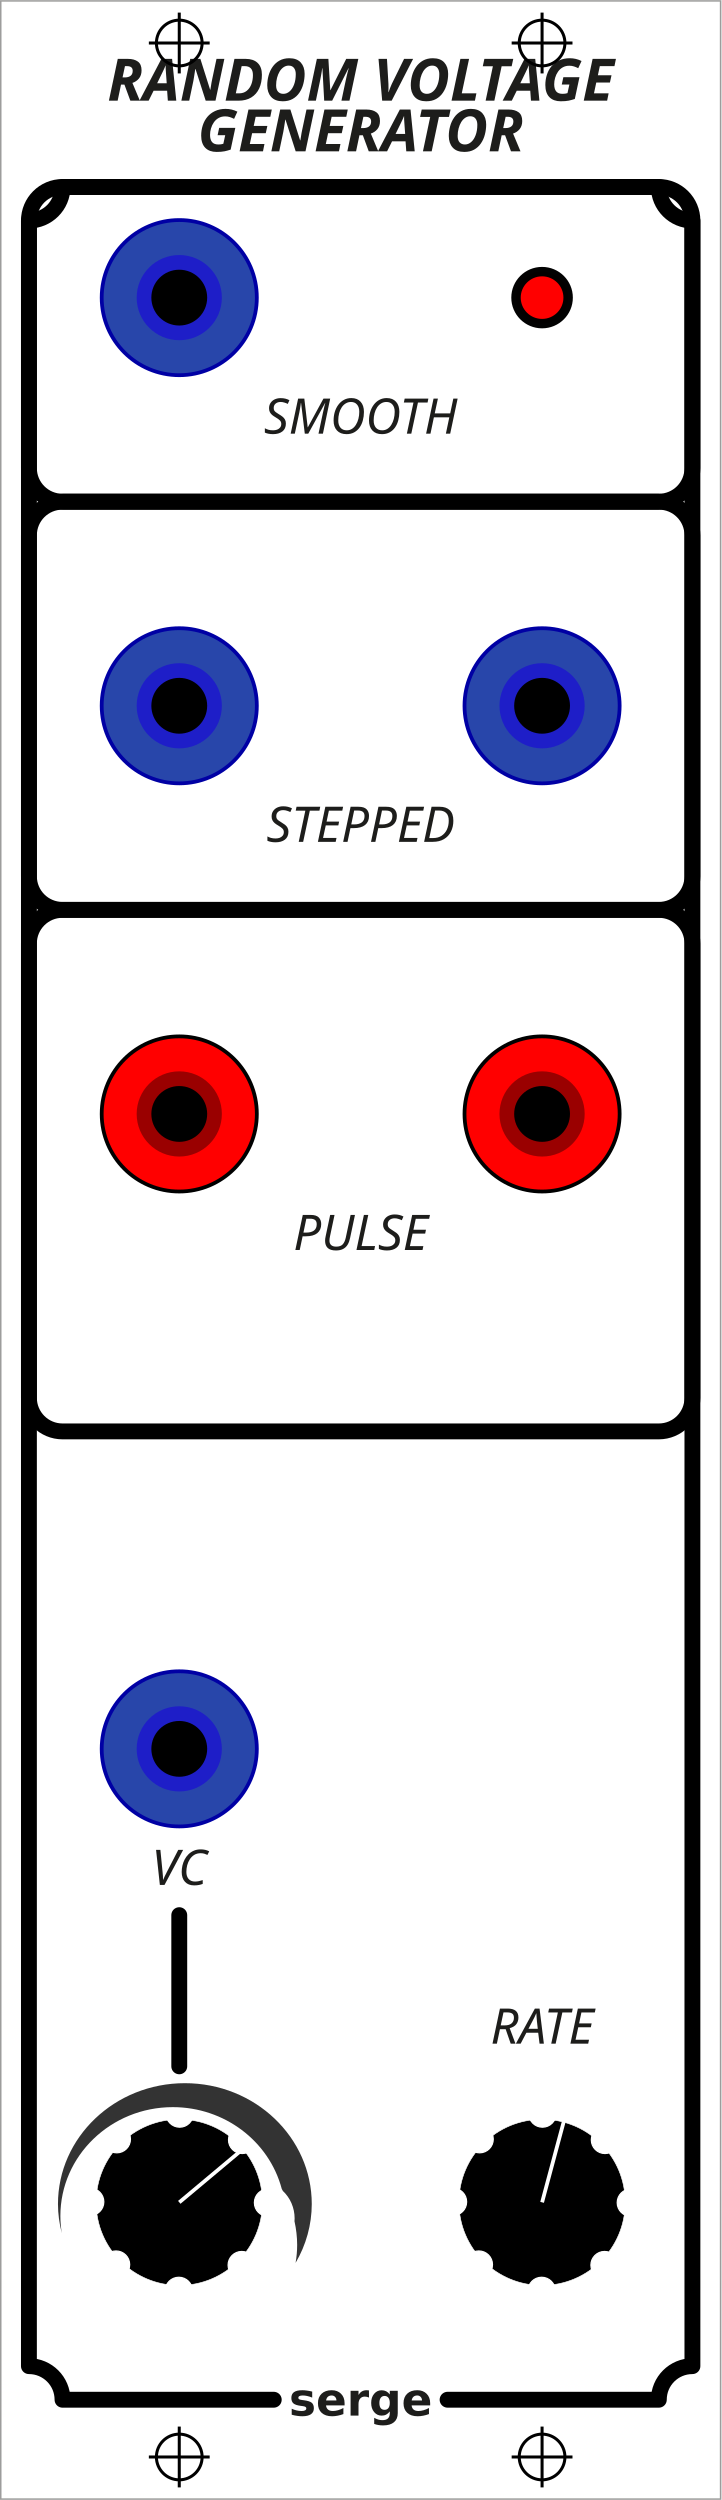
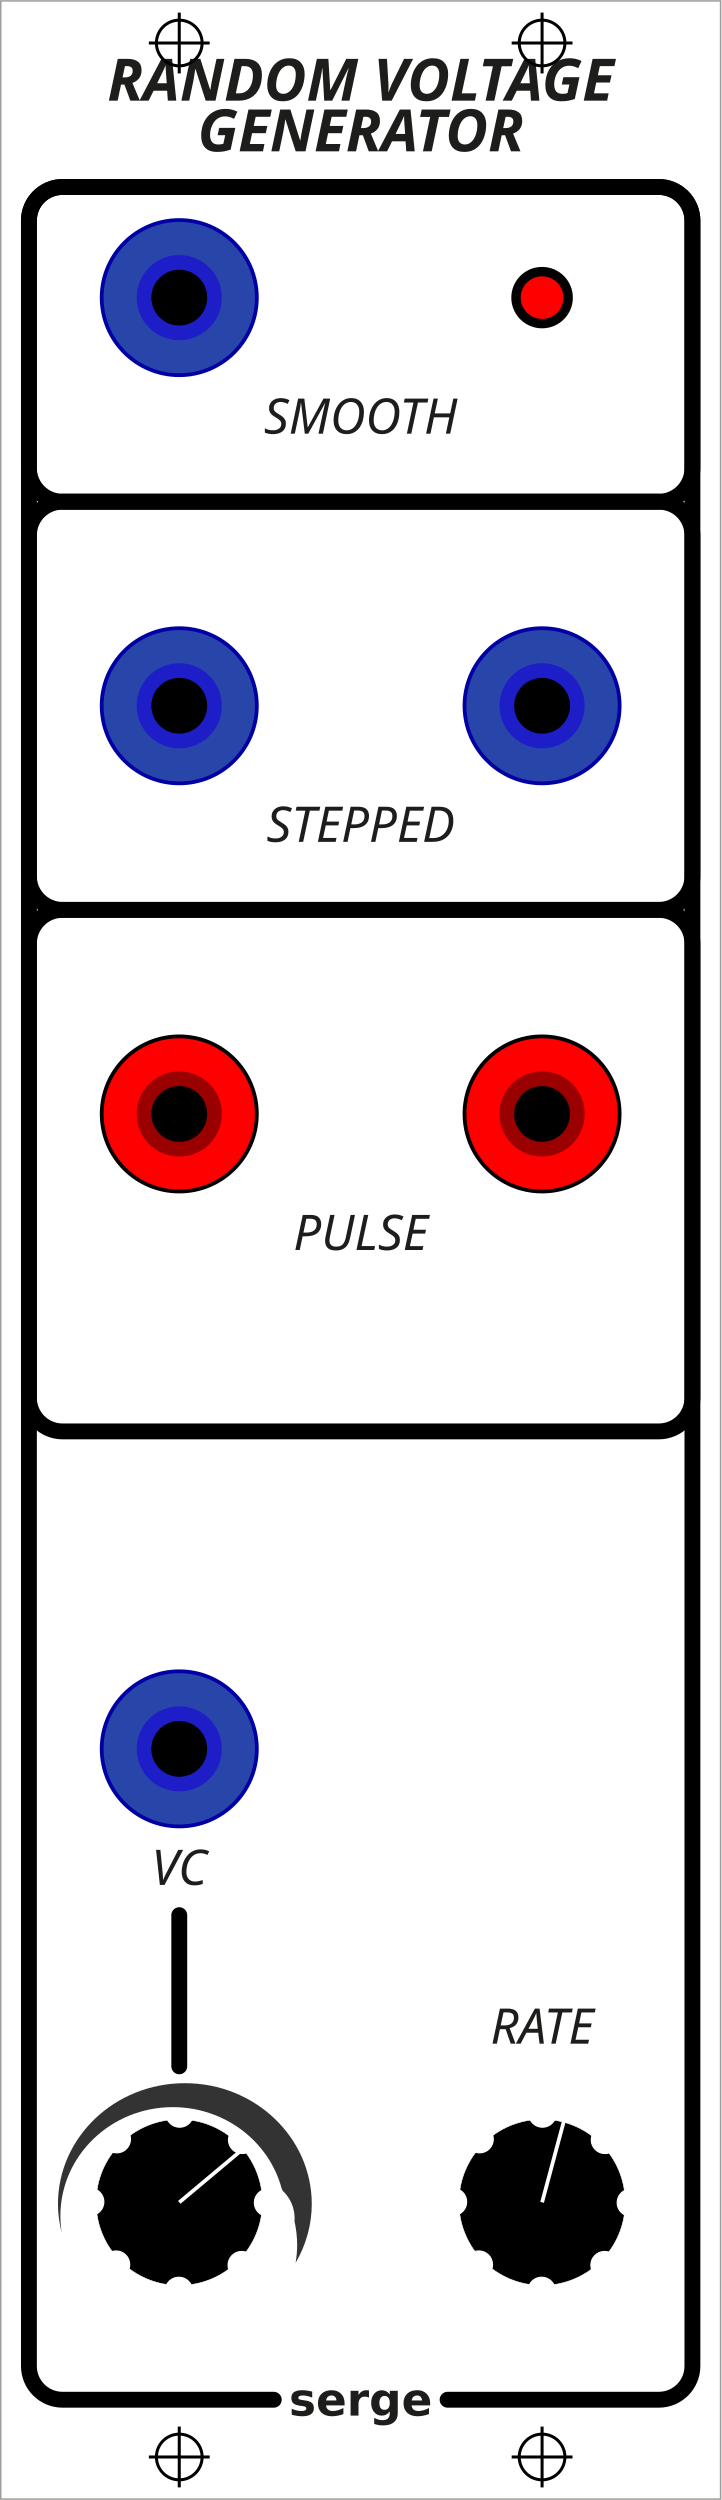
<svg xmlns="http://www.w3.org/2000/svg" xmlns:xlink="http://www.w3.org/1999/xlink" viewBox="0 0 190.866 661.417" height="6.89in" width="1.988in" xml:space="preserve" id="svg-serge" version="1.1">
  <defs id="defs-serge">
    <clipPath id="XMLID_3_-2-2-8-3-0-1-2">
      <use id="use7823-3-2-4-9-0-0" xlink:href="#XMLID_1_" x="0" y="0" width="100%" height="100%" />
    </clipPath>
    <circle id="XMLID_1_" cx="20.975" cy="20.926" r="18.024" />
  </defs>
  <g id="layer-Background">
    <rect id="background-white" x="0" y="0" width="190.866" height="661.417" style="fill:#ffffff;fill-opacity:1;stroke:none" />
    <rect x="0.2" y="0.2" width="190.466" height="661.017" style="fill:none;stroke:#9d9d9c;stroke-width:0.4" />
  </g>
  <g id="layer-Linework" transform="translate(-48.5669 -5.2913)">
-     <path d="M 167.000,640.221 L 222.890,640.221 A 8.89,8.89 0 0 1 231.780,631.332 L 231.780,63.611 A 8.89,8.89 0 0 1 222.890,54.721 L 65.110,54.721 A 8.89,8.89 0 0 1 56.220,63.611 L 56.220,631.332 A 8.89,8.89 0 0 1 65.110,640.221 L 121.000,640.221" style="display:inline;fill:none;stroke:#000000;stroke-width:4.2;stroke-linecap:round;stroke-linejoin:round" />
+     <path d="M 167.000,640.221 L 222.890,640.221 A 8.89,8.89 0 0 0 231.780,631.332 L 231.780,63.611 A 8.89,8.89 0 0 0 222.890,54.721 L 65.110,54.721 A 8.89,8.89 0 0 0 56.220,63.611 L 56.220,631.332 A 8.89,8.89 0 0 0 65.110,640.221 L 121.000,640.221" style="display:inline;fill:none;stroke:#000000;stroke-width:4.2;stroke-linecap:round;stroke-linejoin:round" />
    <text x="144.000" y="644.421" style="font-family:'Futura','Century Gothic','DejaVu Sans',sans-serif;font-weight:bold;font-size:12px;text-anchor:middle;fill:#1d1d1b">serge</text>
    <text x="144.0" y="31.891" style="font-variant:normal;font-weight:bold;font-stretch:normal;font-size:15.5px;font-family:Futura;-inkscape-font-specification:'Futura Bold';font-variant-ligatures:normal;font-variant-caps:normal;font-variant-numeric:normal;font-variant-east-asian:normal;text-align:center;writing-mode:lr-tb;text-anchor:middle;display:inline;fill:#1d1d1b;fill-opacity:1;fill-rule:nonzero;stroke:none;stroke-width:1.332;font-style:oblique">RANDOM VOLTAGE</text>
    <text x="144.0" y="45.291" style="font-variant:normal;font-weight:bold;font-stretch:normal;font-size:15.5px;font-family:Futura;-inkscape-font-specification:'Futura Bold';font-variant-ligatures:normal;font-variant-caps:normal;font-variant-numeric:normal;font-variant-east-asian:normal;text-align:center;writing-mode:lr-tb;text-anchor:middle;display:inline;fill:#1d1d1b;fill-opacity:1;fill-rule:nonzero;stroke:none;stroke-width:1.332;font-style:oblique">GENERATOR</text>
    <path d="M 56.22,63.611 A 8.89,8.89 0 0 1 65.11,54.721 L 222.89,54.721 A 8.89,8.89 0 0 1 231.78,63.611 L 231.78,129.11 A 8.89,8.89 0 0 1 222.89,138 L 65.11,138 A 8.89,8.89 0 0 1 56.22,129.11 Z" style="display:inline;fill:none;stroke:#000000;stroke-width:4.2;stroke-linecap:round;stroke-linejoin:round" />
    <path d="M 56.22,146.89 A 8.89,8.89 0 0 1 65.11,138 L 222.89,138 A 8.89,8.89 0 0 1 231.78,146.89 L 231.78,237.11 A 8.89,8.89 0 0 1 222.89,246 L 65.11,246 A 8.89,8.89 0 0 1 56.22,237.11 Z" style="display:inline;fill:none;stroke:#000000;stroke-width:4.2;stroke-linecap:round;stroke-linejoin:round" />
    <path d="M 56.22,254.89 A 8.89,8.89 0 0 1 65.11,246 L 222.89,246 A 8.89,8.89 0 0 1 231.78,254.89 L 231.78,375.11 A 8.89,8.89 0 0 1 222.89,384 L 65.11,384 A 8.89,8.89 0 0 1 56.22,375.11 Z" style="display:inline;fill:none;stroke:#000000;stroke-width:4.2;stroke-linecap:round;stroke-linejoin:round" />
    <text x="144.0" y="120" style="font-variant:normal;font-weight:normal;font-stretch:normal;font-size:13.0px;font-family:Futura;-inkscape-font-specification:'Futura Bold';font-variant-ligatures:normal;font-variant-caps:normal;font-variant-numeric:normal;font-variant-east-asian:normal;text-align:center;writing-mode:lr-tb;text-anchor:middle;display:inline;fill:#1d1d1b;fill-opacity:1;fill-rule:nonzero;stroke:none;stroke-width:1.332;font-style:oblique">SMOOTH</text>
    <text x="144.0" y="228" style="font-variant:normal;font-weight:normal;font-stretch:normal;font-size:13.0px;font-family:Futura;-inkscape-font-specification:'Futura Bold';font-variant-ligatures:normal;font-variant-caps:normal;font-variant-numeric:normal;font-variant-east-asian:normal;text-align:center;writing-mode:lr-tb;text-anchor:middle;display:inline;fill:#1d1d1b;fill-opacity:1;fill-rule:nonzero;stroke:none;stroke-width:1.332;font-style:oblique">STEPPED</text>
    <text x="144.0" y="336" style="font-variant:normal;font-weight:normal;font-stretch:normal;font-size:13.0px;font-family:Futura;-inkscape-font-specification:'Futura Bold';font-variant-ligatures:normal;font-variant-caps:normal;font-variant-numeric:normal;font-variant-east-asian:normal;text-align:center;writing-mode:lr-tb;text-anchor:middle;display:inline;fill:#1d1d1b;fill-opacity:1;fill-rule:nonzero;stroke:none;stroke-width:1.332;font-style:oblique">PULSE</text>
    <text x="96.0" y="504" style="font-variant:normal;font-weight:normal;font-stretch:normal;font-size:13.0px;font-family:Futura;-inkscape-font-specification:'Futura Bold';font-variant-ligatures:normal;font-variant-caps:normal;font-variant-numeric:normal;font-variant-east-asian:normal;text-align:center;writing-mode:lr-tb;text-anchor:middle;display:inline;fill:#1d1d1b;fill-opacity:1;fill-rule:nonzero;stroke:none;stroke-width:1.332;font-style:oblique">VC</text>
    <path d="M 96.000,512.000 L 96.000,552.000" style="display:inline;fill:none;stroke:#000000;stroke-width:4.2;stroke-linecap:round;stroke-linejoin:round;stroke-dasharray:none;stroke-opacity:1" />
    <g transform="matrix(1.333333,0.0,0.0,-1.333333,0.0,744)">
      <path d="m 97.483,484.46 c -18.547,0 -33.579,14.323 -33.579,31.995 0.013,2.6 0.355,5.183 1.021,7.699 -0.251,-1.495 -0.38,-3.011 -0.385,-4.527 0,-15.921 13.328,-28.828 29.771,-28.828 13.577,0.011 25.432,8.912 28.812,21.641 0.099,0.176 0.199,0.353 0.292,0.536 1.979,1.855 3.109,4.495 3.109,7.265 0,0.251 -0.016,0.5 -0.036,0.751 0.457,2.041 0.697,4.135 0.708,6.233 0,1.605 -0.147,3.209 -0.417,4.787 2.792,-4.755 4.267,-10.109 4.281,-15.557 0,-17.667 -15.036,-31.995 -33.577,-31.995 z" style="display:inline;fill:#333333;fill-opacity:1;fill-rule:evenodd;stroke:none;stroke-width:1.333" id="path46344-1-8-8-2-3-0-s15" transform="matrix(0.75,0,0,-0.75,0,504)" />
    </g>
    <text x="192.0" y="546" style="font-variant:normal;font-weight:normal;font-stretch:normal;font-size:13.0px;font-family:Futura;-inkscape-font-specification:'Futura Bold';font-variant-ligatures:normal;font-variant-caps:normal;font-variant-numeric:normal;font-variant-east-asian:normal;text-align:center;writing-mode:lr-tb;text-anchor:middle;display:inline;fill:#1d1d1b;fill-opacity:1;fill-rule:nonzero;stroke:none;stroke-width:1.332;font-style:oblique">RATE</text>
  </g>
  <g id="layer-XXX" transform="translate(-48.5669 -5.2913)">
    <g transform="matrix(1,0,0,1,-95.95958,-72.1832)">
      <g style="display:inline" id="g46362-5-5-s1" transform="matrix(1.333333,0,0,-1.333333,-192.0404,468.1833)">
        <g transform="matrix(1,0,0,0.997611,0,504)" id="g46352-9-9-s1">
          <path id="path46350-9-1-s1" style="fill:none;stroke:#1d1d1b;stroke-width:1.802;stroke-linecap:butt;stroke-linejoin:miter;stroke-miterlimit:8.825;stroke-dasharray:none;stroke-opacity:1" d="m 282.828,-265.474 10.344,-10.345" />
        </g>
        <g id="g46360-2-3-s1">
          <g id="g46358-5-2-s1">
            <g transform="matrix(1,0,0,0.997611,0,504)" id="g46356-6-0-s1">
              <path id="path46354-1-9-s1" style="fill:none;stroke:#1d1d1b;stroke-width:1.802;stroke-linecap:butt;stroke-linejoin:miter;stroke-miterlimit:8.825;stroke-dasharray:none;stroke-opacity:1" d="m 293.172,-265.474 -10.344,-10.345" />
            </g>
          </g>
        </g>
      </g>
    </g>
    <g transform="matrix(1,0,0,1,-95.95958,35.8168)">
      <g style="display:inline" id="g46362-5-5-s4" transform="matrix(1.333333,0,0,-1.333333,-192.0404,468.1833)">
        <g transform="matrix(1,0,0,0.997611,0,504)" id="g46352-9-9-s4">
          <path id="path46350-9-1-s4" style="fill:none;stroke:#1d1d1b;stroke-width:1.802;stroke-linecap:butt;stroke-linejoin:miter;stroke-miterlimit:8.825;stroke-dasharray:none;stroke-opacity:1" d="m 282.828,-265.474 10.344,-10.345" />
        </g>
        <g id="g46360-2-3-s4">
          <g id="g46358-5-2-s4">
            <g transform="matrix(1,0,0,0.997611,0,504)" id="g46356-6-0-s4">
              <path id="path46354-1-9-s4" style="fill:none;stroke:#1d1d1b;stroke-width:1.802;stroke-linecap:butt;stroke-linejoin:miter;stroke-miterlimit:8.825;stroke-dasharray:none;stroke-opacity:1" d="m 293.172,-265.474 -10.344,-10.345" />
            </g>
          </g>
        </g>
      </g>
    </g>
    <g transform="matrix(1,0,0,1,0.04042,35.8168)">
      <g style="display:inline" id="g46362-5-5-s6" transform="matrix(1.333333,0,0,-1.333333,-192.0404,468.1833)">
        <g transform="matrix(1,0,0,0.997611,0,504)" id="g46352-9-9-s6">
          <path id="path46350-9-1-s6" style="fill:none;stroke:#1d1d1b;stroke-width:1.802;stroke-linecap:butt;stroke-linejoin:miter;stroke-miterlimit:8.825;stroke-dasharray:none;stroke-opacity:1" d="m 282.828,-265.474 10.344,-10.345" />
        </g>
        <g id="g46360-2-3-s6">
          <g id="g46358-5-2-s6">
            <g transform="matrix(1,0,0,0.997611,0,504)" id="g46356-6-0-s6">
              <path id="path46354-1-9-s6" style="fill:none;stroke:#1d1d1b;stroke-width:1.802;stroke-linecap:butt;stroke-linejoin:miter;stroke-miterlimit:8.825;stroke-dasharray:none;stroke-opacity:1" d="m 293.172,-265.474 -10.344,-10.345" />
            </g>
          </g>
        </g>
      </g>
    </g>
    <g transform="matrix(1,0,0,1,-95.95958,143.8168)">
      <g style="display:inline" id="g46362-5-5-s8" transform="matrix(1.333333,0,0,-1.333333,-192.0404,468.1833)">
        <g transform="matrix(1,0,0,0.997611,0,504)" id="g46352-9-9-s8">
          <path id="path46350-9-1-s8" style="fill:none;stroke:#1d1d1b;stroke-width:1.802;stroke-linecap:butt;stroke-linejoin:miter;stroke-miterlimit:8.825;stroke-dasharray:none;stroke-opacity:1" d="m 282.828,-265.474 10.344,-10.345" />
        </g>
        <g id="g46360-2-3-s8">
          <g id="g46358-5-2-s8">
            <g transform="matrix(1,0,0,0.997611,0,504)" id="g46356-6-0-s8">
              <path id="path46354-1-9-s8" style="fill:none;stroke:#1d1d1b;stroke-width:1.802;stroke-linecap:butt;stroke-linejoin:miter;stroke-miterlimit:8.825;stroke-dasharray:none;stroke-opacity:1" d="m 293.172,-265.474 -10.344,-10.345" />
            </g>
          </g>
        </g>
      </g>
    </g>
    <g transform="matrix(1,0,0,1,0.04042,143.8168)">
      <g style="display:inline" id="g46362-5-5-s10" transform="matrix(1.333333,0,0,-1.333333,-192.0404,468.1833)">
        <g transform="matrix(1,0,0,0.997611,0,504)" id="g46352-9-9-s10">
          <path id="path46350-9-1-s10" style="fill:none;stroke:#1d1d1b;stroke-width:1.802;stroke-linecap:butt;stroke-linejoin:miter;stroke-miterlimit:8.825;stroke-dasharray:none;stroke-opacity:1" d="m 282.828,-265.474 10.344,-10.345" />
        </g>
        <g id="g46360-2-3-s10">
          <g id="g46358-5-2-s10">
            <g transform="matrix(1,0,0,0.997611,0,504)" id="g46356-6-0-s10">
              <path id="path46354-1-9-s10" style="fill:none;stroke:#1d1d1b;stroke-width:1.802;stroke-linecap:butt;stroke-linejoin:miter;stroke-miterlimit:8.825;stroke-dasharray:none;stroke-opacity:1" d="m 293.172,-265.474 -10.344,-10.345" />
            </g>
          </g>
        </g>
      </g>
    </g>
    <g transform="matrix(1,0,0,1,-95.95958,311.8168)">
      <g style="display:inline" id="g46362-5-5-s12" transform="matrix(1.333333,0,0,-1.333333,-192.0404,468.1833)">
        <g transform="matrix(1,0,0,0.997611,0,504)" id="g46352-9-9-s12">
          <path id="path46350-9-1-s12" style="fill:none;stroke:#1d1d1b;stroke-width:1.802;stroke-linecap:butt;stroke-linejoin:miter;stroke-miterlimit:8.825;stroke-dasharray:none;stroke-opacity:1" d="m 282.828,-265.474 10.344,-10.345" />
        </g>
        <g id="g46360-2-3-s12">
          <g id="g46358-5-2-s12">
            <g transform="matrix(1,0,0,0.997611,0,504)" id="g46356-6-0-s12">
              <path id="path46354-1-9-s12" style="fill:none;stroke:#1d1d1b;stroke-width:1.802;stroke-linecap:butt;stroke-linejoin:miter;stroke-miterlimit:8.825;stroke-dasharray:none;stroke-opacity:1" d="m 293.172,-265.474 -10.344,-10.345" />
            </g>
          </g>
        </g>
      </g>
    </g>
    <g transform="matrix(1,0,0,1,-95.95958,431.8168)">
      <g style="display:inline" id="g46362-5-5-s14" transform="matrix(1.333333,0,0,-1.333333,-192.0404,468.1833)">
        <g transform="matrix(1,0,0,0.997611,0,504)" id="g46352-9-9-s14">
          <path id="path46350-9-1-s14" style="fill:none;stroke:#1d1d1b;stroke-width:1.802;stroke-linecap:butt;stroke-linejoin:miter;stroke-miterlimit:8.825;stroke-dasharray:none;stroke-opacity:1" d="m 282.828,-265.474 10.344,-10.345" />
        </g>
        <g id="g46360-2-3-s14">
          <g id="g46358-5-2-s14">
            <g transform="matrix(1,0,0,0.997611,0,504)" id="g46356-6-0-s14">
              <path id="path46354-1-9-s14" style="fill:none;stroke:#1d1d1b;stroke-width:1.802;stroke-linecap:butt;stroke-linejoin:miter;stroke-miterlimit:8.825;stroke-dasharray:none;stroke-opacity:1" d="m 293.172,-265.474 -10.344,-10.345" />
            </g>
          </g>
        </g>
      </g>
    </g>
    <g transform="matrix(1,0,0,1,0.04042,431.8168)">
      <g style="display:inline" id="g46362-5-5-s17" transform="matrix(1.333333,0,0,-1.333333,-192.0404,468.1833)">
        <g transform="matrix(1,0,0,0.997611,0,504)" id="g46352-9-9-s17">
          <path id="path46350-9-1-s17" style="fill:none;stroke:#1d1d1b;stroke-width:1.802;stroke-linecap:butt;stroke-linejoin:miter;stroke-miterlimit:8.825;stroke-dasharray:none;stroke-opacity:1" d="m 282.828,-265.474 10.344,-10.345" />
        </g>
        <g id="g46360-2-3-s17">
          <g id="g46358-5-2-s17">
            <g transform="matrix(1,0,0,0.997611,0,504)" id="g46356-6-0-s17">
              <path id="path46354-1-9-s17" style="fill:none;stroke:#1d1d1b;stroke-width:1.802;stroke-linecap:butt;stroke-linejoin:miter;stroke-miterlimit:8.825;stroke-dasharray:none;stroke-opacity:1" d="m 293.172,-265.474 -10.344,-10.345" />
            </g>
          </g>
        </g>
      </g>
    </g>
    <g>
      <circle cx="96.000" cy="16.630" r="6.047" style="fill:none;stroke:#000000;stroke-width:0.8" />
      <path d="M 87.953,16.630 L 104.047,16.630 M 96.000,8.583 L 96.000,24.677" style="fill:none;stroke:#000000;stroke-width:0.8" />
    </g>
    <g>
      <circle cx="96.000" cy="655.370" r="6.047" style="fill:none;stroke:#000000;stroke-width:0.8" />
      <path d="M 87.953,655.370 L 104.047,655.370 M 96.000,647.323 L 96.000,663.417" style="fill:none;stroke:#000000;stroke-width:0.8" />
    </g>
    <g>
      <circle cx="192.000" cy="16.630" r="6.047" style="fill:none;stroke:#000000;stroke-width:0.8" />
      <path d="M 183.953,16.630 L 200.047,16.630 M 192.000,8.583 L 192.000,24.677" style="fill:none;stroke:#000000;stroke-width:0.8" />
    </g>
    <g>
      <circle cx="192.000" cy="655.370" r="6.047" style="fill:none;stroke:#000000;stroke-width:0.8" />
      <path d="M 183.953,655.370 L 200.047,655.370 M 192.000,647.323 L 192.000,663.417" style="fill:none;stroke:#000000;stroke-width:0.8" />
    </g>
  </g>
  <g id="layer-Jacks-Knobs" transform="translate(-48.5669 -5.2913)">
    <g transform="matrix(1,0,0,1,2e-06,-0.183199)">
      <g style="display:inline;stroke-width:0.772" transform="matrix(1.295707,0,0,1.295707,-137.2273,-242.335)" id="g46558-0-6-5-3-8-8-s2">
        <g style="stroke-width:0.772" id="g46552-9-9-6-7-1-4-s2">
          <path id="path46550-8-0-4-0-6-3-s2" style="fill:#2846aa;stroke:#0000a4;stroke-width:0.772" d="M 195.84,252 A 15.84,15.84 0 0 1 180,267.84 15.84,15.84 0 0 1 164.16,252 15.84,15.84 0 0 1 180,236.16 15.84,15.84 0 0 1 195.84,252" />
        </g>
        <g style="stroke-width:0.772" id="g46556-9-1-8-0-3-1-s2">
          <path id="path46554-4-0-0-6-8-2-s2" style="stroke:#1e1ec8;stroke-width:3" d="m 187.2,252 a 7.2,7.2 0 0 1 -7.2,7.2 7.2,7.2 0 0 1 -7.2,-7.2 7.2,7.2 0 0 1 7.2,-7.2 7.2,7.2 0 0 1 7.2,7.2" />
        </g>
      </g>
    </g>
    <g transform="matrix(1,0,0,1,0.04042,-72.1832)">
      <ellipse style="display:inline;fill:#ff0000;stroke:#000000;stroke-width:2.496;stroke-linecap:round;stroke-linejoin:round;stroke-dasharray:none;stroke-opacity:0.989" id="path27-s3" cx="191.96" cy="156.183" rx="6.896" ry="6.88" />
    </g>
    <g transform="matrix(1,0,0,1,2e-06,107.8168)">
      <g style="display:inline;stroke-width:0.772" transform="matrix(1.295707,0,0,1.295707,-137.2273,-242.335)" id="g46558-0-6-5-3-8-8-s5">
        <g style="stroke-width:0.772" id="g46552-9-9-6-7-1-4-s5">
          <path id="path46550-8-0-4-0-6-3-s5" style="fill:#2846aa;stroke:#0000a4;stroke-width:0.772" d="M 195.84,252 A 15.84,15.84 0 0 1 180,267.84 15.84,15.84 0 0 1 164.16,252 15.84,15.84 0 0 1 180,236.16 15.84,15.84 0 0 1 195.84,252" />
        </g>
        <g style="stroke-width:0.772" id="g46556-9-1-8-0-3-1-s5">
          <path id="path46554-4-0-0-6-8-2-s5" style="stroke:#1e1ec8;stroke-width:3" d="m 187.2,252 a 7.2,7.2 0 0 1 -7.2,7.2 7.2,7.2 0 0 1 -7.2,-7.2 7.2,7.2 0 0 1 7.2,-7.2 7.2,7.2 0 0 1 7.2,7.2" />
        </g>
      </g>
    </g>
    <g transform="matrix(1,0,0,1,96,107.8168)">
      <g style="display:inline;stroke-width:0.772" transform="matrix(1.295707,0,0,1.295707,-137.2273,-242.335)" id="g46558-0-6-5-3-8-8-s7">
        <g style="stroke-width:0.772" id="g46552-9-9-6-7-1-4-s7">
          <path id="path46550-8-0-4-0-6-3-s7" style="fill:#2846aa;stroke:#0000a4;stroke-width:0.772" d="M 195.84,252 A 15.84,15.84 0 0 1 180,267.84 15.84,15.84 0 0 1 164.16,252 15.84,15.84 0 0 1 180,236.16 15.84,15.84 0 0 1 195.84,252" />
        </g>
        <g style="stroke-width:0.772" id="g46556-9-1-8-0-3-1-s7">
          <path id="path46554-4-0-0-6-8-2-s7" style="stroke:#1e1ec8;stroke-width:3" d="m 187.2,252 a 7.2,7.2 0 0 1 -7.2,7.2 7.2,7.2 0 0 1 -7.2,-7.2 7.2,7.2 0 0 1 7.2,-7.2 7.2,7.2 0 0 1 7.2,7.2" />
        </g>
      </g>
    </g>
    <g transform="matrix(1,0,0,1,-95.95957,71.8168)">
      <g id="g27-s9" transform="translate(36)" style="display:inline">
        <g transform="matrix(1.333333,0,0,-1.333333,-228.3814,540.1833)" id="g46390-8-3-s9" style="display:inline">
          <g id="g46380-7-2-s9" transform="matrix(1,0,0,0.997611,0,504)">
            <path d="m 282.828,-265.474 10.344,-10.345" style="fill:none;stroke:#1d1d1b;stroke-width:1.802;stroke-linecap:butt;stroke-linejoin:miter;stroke-miterlimit:8.825;stroke-dasharray:none;stroke-opacity:1" id="path46378-8-0-s9" />
          </g>
          <g id="g46388-4-5-s9">
            <g id="g46386-1-8-s9">
              <g id="g46384-4-2-s9" transform="matrix(1,0,0,0.997611,0,504)">
                <path d="m 293.172,-265.474 -10.344,-10.345" style="fill:none;stroke:#1d1d1b;stroke-width:1.802;stroke-linecap:butt;stroke-linejoin:miter;stroke-miterlimit:8.825;stroke-dasharray:none;stroke-opacity:1" id="path46382-1-9-s9" />
              </g>
            </g>
          </g>
        </g>
        <path id="path46550-8-0-s9" style="fill:#ff0000;stroke:#000000;stroke-width:1;stroke-opacity:1" d="m 176.484,228.183 a 20.524,20.524 0 0 1 -20.524,20.524 20.524,20.524 0 0 1 -20.524,-20.524 20.524,20.524 0 0 1 20.524,-20.524 20.524,20.524 0 0 1 20.524,20.524" />
        <path id="path46554-4-0-s9" style="fill:#000000;stroke:#9a0000;stroke-width:3.887;stroke-opacity:1" d="m 165.289,228.183 a 9.329,9.329 0 0 1 -9.329,9.329 9.329,9.329 0 0 1 -9.329,-9.329 9.329,9.329 0 0 1 9.329,-9.329 9.329,9.329 0 0 1 9.329,9.329" />
      </g>
    </g>
    <g transform="matrix(1,0,0,1,0.04043,71.8168)">
      <g id="g27-s11" transform="translate(36)" style="display:inline">
        <g transform="matrix(1.333333,0,0,-1.333333,-228.3814,540.1833)" id="g46390-8-3-s11" style="display:inline">
          <g id="g46380-7-2-s11" transform="matrix(1,0,0,0.997611,0,504)">
            <path d="m 282.828,-265.474 10.344,-10.345" style="fill:none;stroke:#1d1d1b;stroke-width:1.802;stroke-linecap:butt;stroke-linejoin:miter;stroke-miterlimit:8.825;stroke-dasharray:none;stroke-opacity:1" id="path46378-8-0-s11" />
          </g>
          <g id="g46388-4-5-s11">
            <g id="g46386-1-8-s11">
              <g id="g46384-4-2-s11" transform="matrix(1,0,0,0.997611,0,504)">
                <path d="m 293.172,-265.474 -10.344,-10.345" style="fill:none;stroke:#1d1d1b;stroke-width:1.802;stroke-linecap:butt;stroke-linejoin:miter;stroke-miterlimit:8.825;stroke-dasharray:none;stroke-opacity:1" id="path46382-1-9-s11" />
              </g>
            </g>
          </g>
        </g>
        <path id="path46550-8-0-s11" style="fill:#ff0000;stroke:#000000;stroke-width:1;stroke-opacity:1" d="m 176.484,228.183 a 20.524,20.524 0 0 1 -20.524,20.524 20.524,20.524 0 0 1 -20.524,-20.524 20.524,20.524 0 0 1 20.524,-20.524 20.524,20.524 0 0 1 20.524,20.524" />
        <path id="path46554-4-0-s11" style="fill:#000000;stroke:#9a0000;stroke-width:3.887;stroke-opacity:1" d="m 165.289,228.183 a 9.329,9.329 0 0 1 -9.329,9.329 9.329,9.329 0 0 1 -9.329,-9.329 9.329,9.329 0 0 1 9.329,-9.329 9.329,9.329 0 0 1 9.329,9.329" />
      </g>
    </g>
    <g transform="matrix(1,0,0,1,2e-06,383.8168)">
      <g style="display:inline;stroke-width:0.772" transform="matrix(1.295707,0,0,1.295707,-137.2273,-242.335)" id="g46558-0-6-5-3-8-8-s13">
        <g style="stroke-width:0.772" id="g46552-9-9-6-7-1-4-s13">
          <path id="path46550-8-0-4-0-6-3-s13" style="fill:#2846aa;stroke:#0000a4;stroke-width:0.772" d="M 195.84,252 A 15.84,15.84 0 0 1 180,267.84 15.84,15.84 0 0 1 164.16,252 15.84,15.84 0 0 1 180,236.16 15.84,15.84 0 0 1 195.84,252" />
        </g>
        <g style="stroke-width:0.772" id="g46556-9-1-8-0-3-1-s13">
          <path id="path46554-4-0-0-6-8-2-s13" style="stroke:#1e1ec8;stroke-width:3" d="m 187.2,252 a 7.2,7.2 0 0 1 -7.2,7.2 7.2,7.2 0 0 1 -7.2,-7.2 7.2,7.2 0 0 1 7.2,-7.2 7.2,7.2 0 0 1 7.2,7.2" />
        </g>
      </g>
    </g>
    <g transform="matrix(1,0,0,1,0.0,72)">
      <switch id="switch46612-7-6-2-2-6-30-s16" transform="matrix(1.304124,0,0,1.30244,68.63817,488.7178)" style="display:inline;stroke-width:0.767">
        <g id="g46610-1-8-0-1-0-8-s16" style="stroke-width:0.767">
          <g id="g46608-6-9-1-2-2-5-s16" style="stroke-width:0.767">
            <circle id="circle46574-9-7-1-3-6-0-s16" r="18.001" cy="20.947" cx="20.981" stroke-width="0.25" stroke="#000000" fill="#ffffff" />
            <circle id="circle46576-1-6-2-7-9-7-s16" r="16.878" cy="20.947" cx="20.981" stroke-width="0.125" stroke="#ffffff" />
            <g id="g46604-3-2-4-7-0-5-s16" style="stroke-width:0.767">
              <defs id="defs46580-4-2-5-6-2-79-s16">
                <circle r="18.024" cy="20.926" cx="20.975" id="circle26-s16" />
              </defs>
              <clipPath id="clipPath46584-5-2-2-1-2-3-s16">
                <use id="use46582-1-1-3-9-1-7-s16" xlink:href="#XMLID_1_" x="0" y="0" width="100%" height="100%" />
              </clipPath>
              <circle id="circle46586-8-7-2-9-7-9-s16" r="2.772" cy="21.008" cx="38.997" stroke-width="0.25" stroke="#ffffff" fill="#ffffff" clip-path="url(#XMLID_3_-2-2-8-3-0-1-2)" />
              <path id="path46588-5-4-3-7-9-97-s16" d="m 2.887,23.613 c 1.531,0.006 2.777,-1.229 2.785,-2.759 0.008,-1.532 -1.227,-2.78 -2.76,-2.788 -1.531,-0.005 -2.777,1.23 -2.787,2.763 -0.006,1.528 1.229,2.777 2.762,2.784 z" stroke-width="0.25" stroke="#ffffff" fill="#ffffff" clip-path="url(#XMLID_3_-2-2-8-3-0-1-2)" />
              <circle id="circle46590-5-0-1-9-8-9-s16" r="2.772" cy="38.933" cx="20.892" stroke-width="0.25" stroke="#ffffff" fill="#ffffff" clip-path="url(#XMLID_3_-2-2-8-3-0-1-2)" />
              <circle id="circle46592-9-2-1-0-7-9-s16" r="2.772" cy="2.897" cx="21.06" stroke-width="0.25" stroke="#ffffff" fill="#ffffff" clip-path="url(#XMLID_3_-2-2-8-3-0-1-2)" />
              <circle id="circle46594-8-1-9-6-6-8-s16" r="2.772" cy="8.249" cx="33.746" stroke-width="0.25" stroke="#ffffff" fill="#ffffff" clip-path="url(#XMLID_3_-2-2-8-3-0-1-2)" />
              <circle id="circle46596-3-8-8-5-2-8-s16" r="2.772" cy="33.693" cx="33.662" stroke-width="0.25" stroke="#ffffff" fill="#ffffff" clip-path="url(#XMLID_3_-2-2-8-3-0-1-2)" />
              <circle id="circle46598-9-1-0-1-8-5-s16" r="2.772" cy="33.59" cx="8.146" stroke-width="0.25" stroke="#ffffff" fill="#ffffff" clip-path="url(#XMLID_3_-2-2-8-3-0-1-2)" />
              <circle id="circle46600-8-6-9-7-3-5-s16" r="2.773" cy="8.104" cx="8.302" stroke-width="0.25" stroke="#ffffff" fill="#ffffff" clip-path="url(#XMLID_3_-2-2-8-3-0-1-2)" />
              <use id="use46602-7-3-5-9-8-7-s16" stroke="#ffffff" fill="none" xlink:href="#XMLID_1_" x="0" y="0" width="100%" height="100%" style="stroke-width:0.767" />
            </g>
            <line id="line46606-2-6-2-7-4-5-s16" y2="20.94" x2="20.984" y1="27.909" x1="37.586" stroke="#ffffff" fill="none" style="stroke-width:0.767" transform="rotate(297.229 20.984 20.940)" />
          </g>
        </g>
      </switch>
    </g>
    <g transform="matrix(1,0,0,1,96.0,72)">
      <switch id="switch46612-7-6-2-2-6-30-s18" transform="matrix(1.304124,0,0,1.30244,68.63817,488.7178)" style="display:inline;stroke-width:0.767">
        <g id="g46610-1-8-0-1-0-8-s18" style="stroke-width:0.767">
          <g id="g46608-6-9-1-2-2-5-s18" style="stroke-width:0.767">
            <circle id="circle46574-9-7-1-3-6-0-s18" r="18.001" cy="20.947" cx="20.981" stroke-width="0.25" stroke="#000000" fill="#ffffff" />
            <circle id="circle46576-1-6-2-7-9-7-s18" r="16.878" cy="20.947" cx="20.981" stroke-width="0.125" stroke="#ffffff" />
            <g id="g46604-3-2-4-7-0-5-s18" style="stroke-width:0.767">
              <defs id="defs46580-4-2-5-6-2-79-s18">
                <circle r="18.024" cy="20.926" cx="20.975" id="circle26-s18" />
              </defs>
              <clipPath id="clipPath46584-5-2-2-1-2-3-s18">
                <use id="use46582-1-1-3-9-1-7-s18" xlink:href="#XMLID_1_" x="0" y="0" width="100%" height="100%" />
              </clipPath>
              <circle id="circle46586-8-7-2-9-7-9-s18" r="2.772" cy="21.008" cx="38.997" stroke-width="0.25" stroke="#ffffff" fill="#ffffff" clip-path="url(#XMLID_3_-2-2-8-3-0-1-2)" />
              <path id="path46588-5-4-3-7-9-97-s18" d="m 2.887,23.613 c 1.531,0.006 2.777,-1.229 2.785,-2.759 0.008,-1.532 -1.227,-2.78 -2.76,-2.788 -1.531,-0.005 -2.777,1.23 -2.787,2.763 -0.006,1.528 1.229,2.777 2.762,2.784 z" stroke-width="0.25" stroke="#ffffff" fill="#ffffff" clip-path="url(#XMLID_3_-2-2-8-3-0-1-2)" />
              <circle id="circle46590-5-0-1-9-8-9-s18" r="2.772" cy="38.933" cx="20.892" stroke-width="0.25" stroke="#ffffff" fill="#ffffff" clip-path="url(#XMLID_3_-2-2-8-3-0-1-2)" />
              <circle id="circle46592-9-2-1-0-7-9-s18" r="2.772" cy="2.897" cx="21.06" stroke-width="0.25" stroke="#ffffff" fill="#ffffff" clip-path="url(#XMLID_3_-2-2-8-3-0-1-2)" />
              <circle id="circle46594-8-1-9-6-6-8-s18" r="2.772" cy="8.249" cx="33.746" stroke-width="0.25" stroke="#ffffff" fill="#ffffff" clip-path="url(#XMLID_3_-2-2-8-3-0-1-2)" />
              <circle id="circle46596-3-8-8-5-2-8-s18" r="2.772" cy="33.693" cx="33.662" stroke-width="0.25" stroke="#ffffff" fill="#ffffff" clip-path="url(#XMLID_3_-2-2-8-3-0-1-2)" />
              <circle id="circle46598-9-1-0-1-8-5-s18" r="2.772" cy="33.59" cx="8.146" stroke-width="0.25" stroke="#ffffff" fill="#ffffff" clip-path="url(#XMLID_3_-2-2-8-3-0-1-2)" />
              <circle id="circle46600-8-6-9-7-3-5-s18" r="2.773" cy="8.104" cx="8.302" stroke-width="0.25" stroke="#ffffff" fill="#ffffff" clip-path="url(#XMLID_3_-2-2-8-3-0-1-2)" />
              <use id="use46602-7-3-5-9-8-7-s18" stroke="#ffffff" fill="none" xlink:href="#XMLID_1_" x="0" y="0" width="100%" height="100%" style="stroke-width:0.767" />
            </g>
            <line id="line46606-2-6-2-7-4-5-s18" y2="20.94" x2="20.984" y1="27.909" x1="37.586" stroke="#ffffff" fill="none" style="stroke-width:0.767" transform="rotate(262.229 20.984 20.940)" />
          </g>
        </g>
      </switch>
    </g>
  </g>
</svg>
